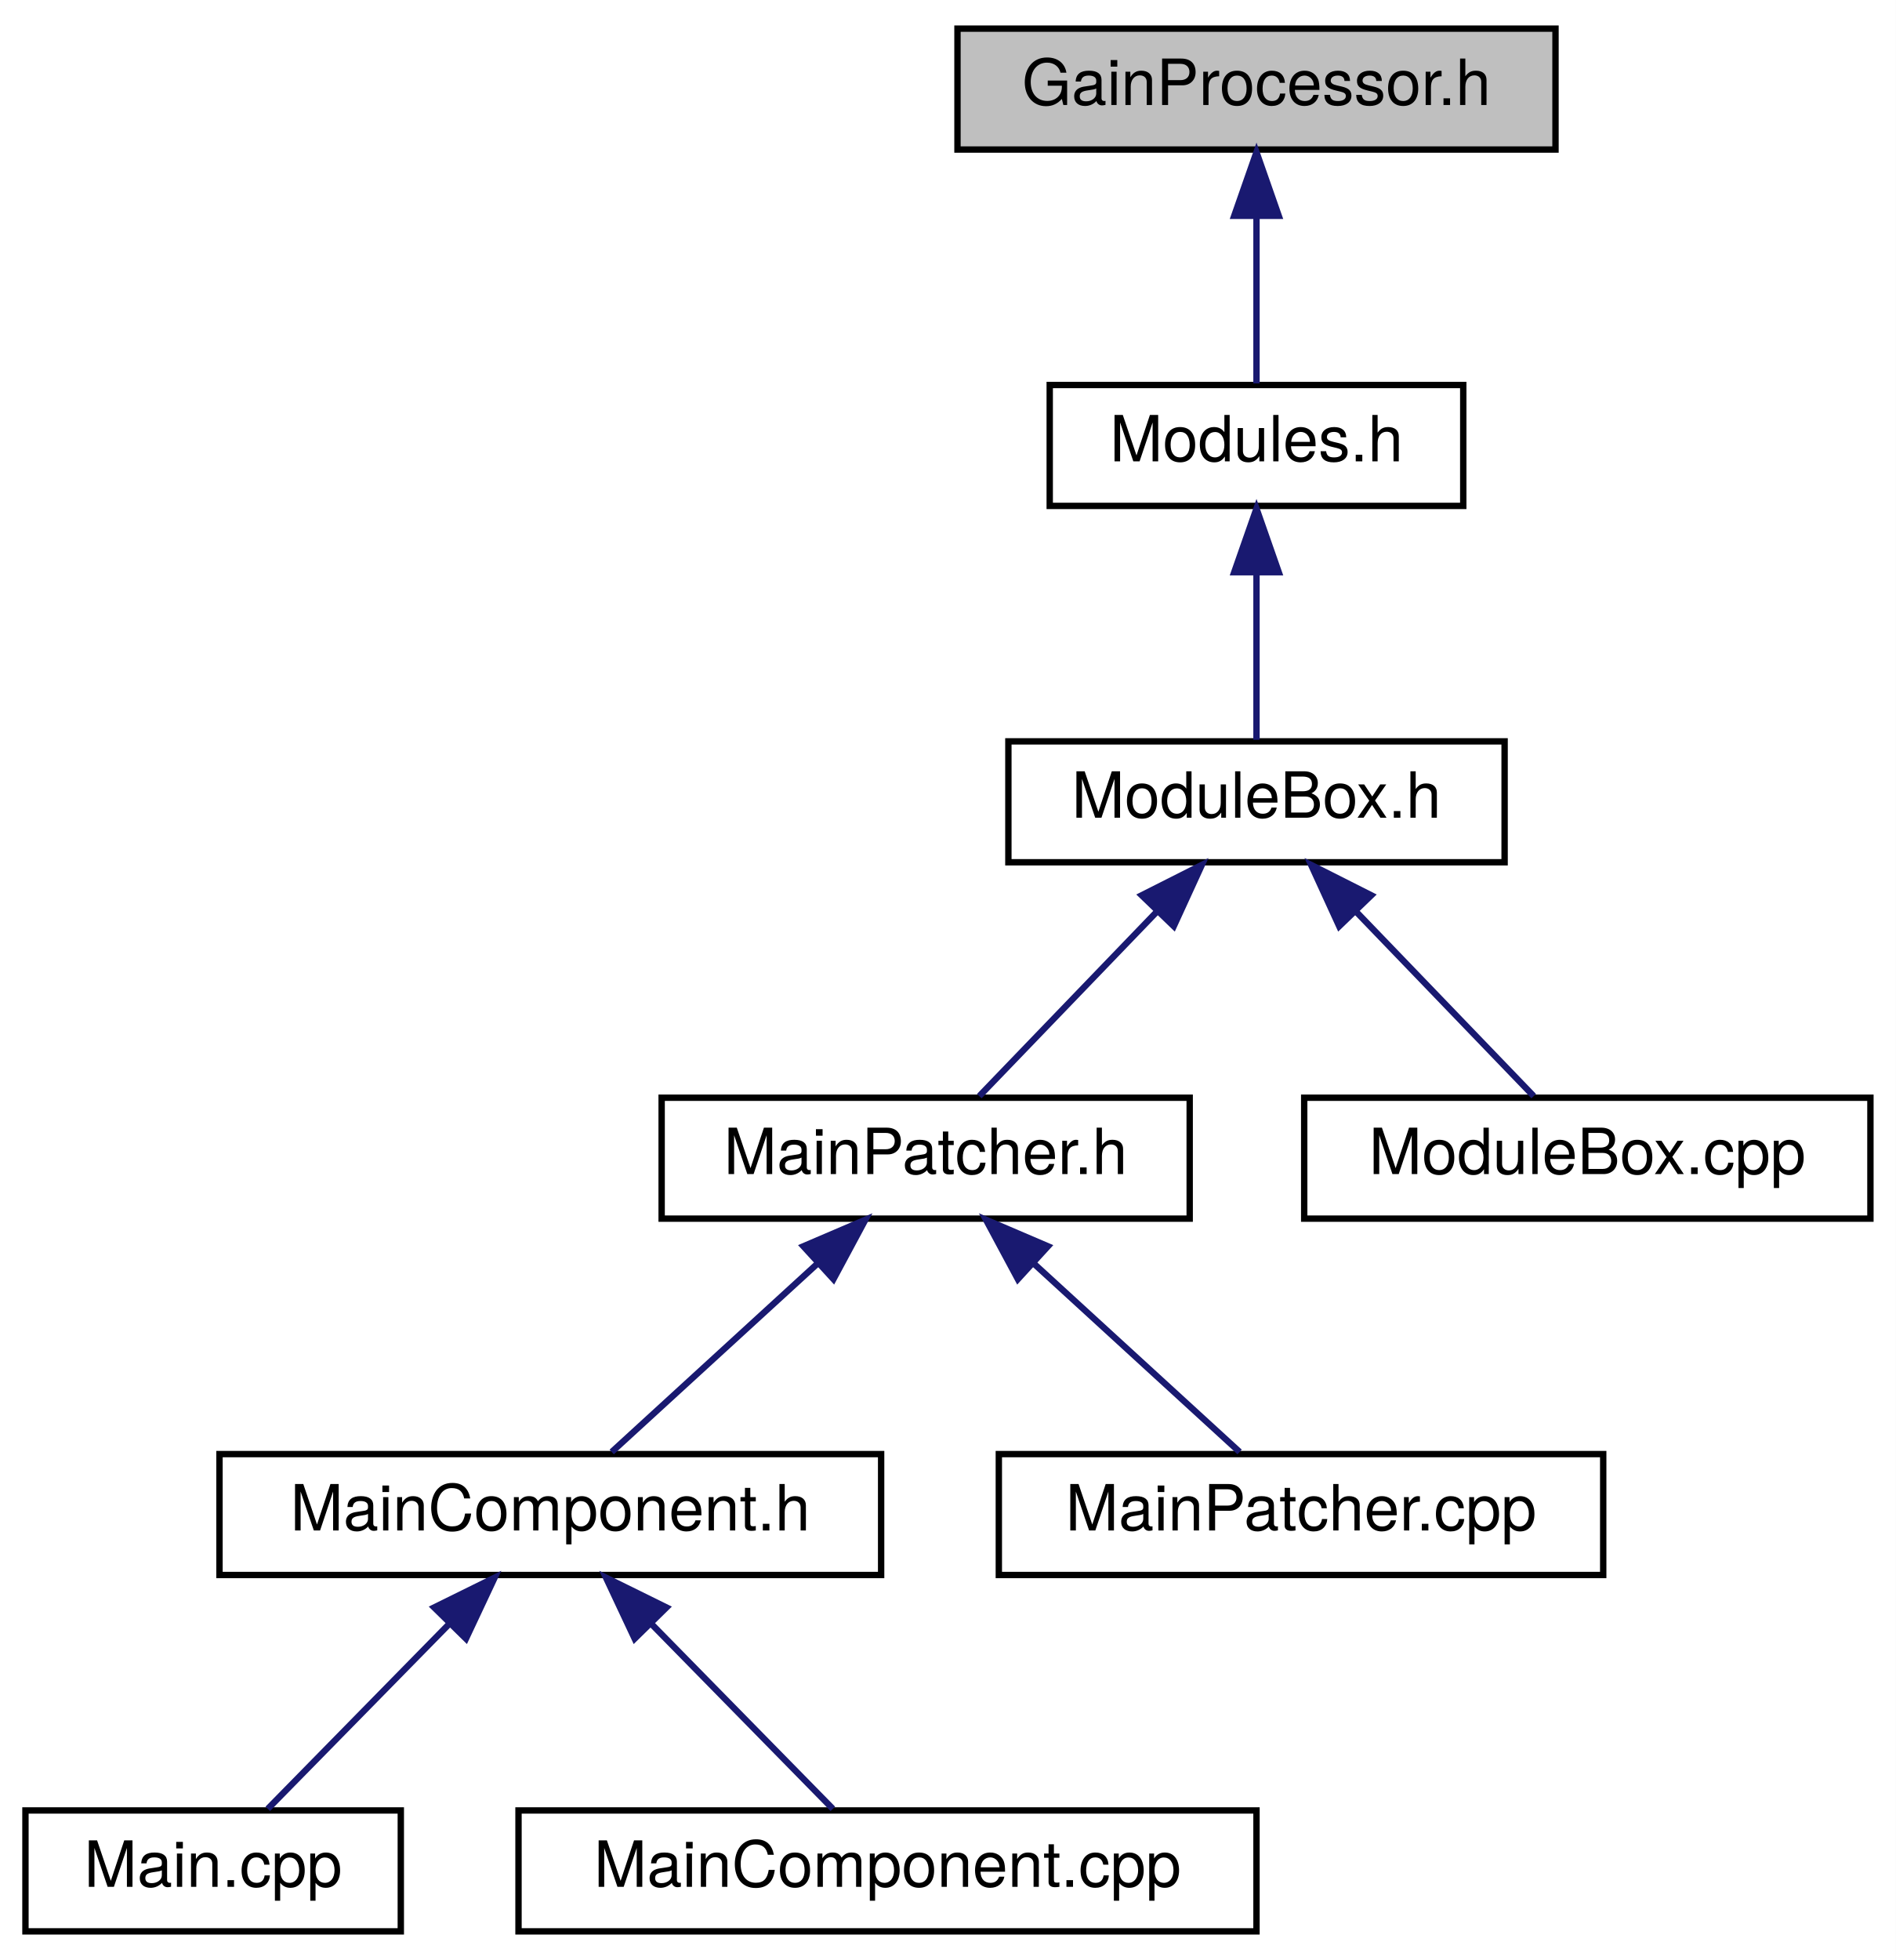
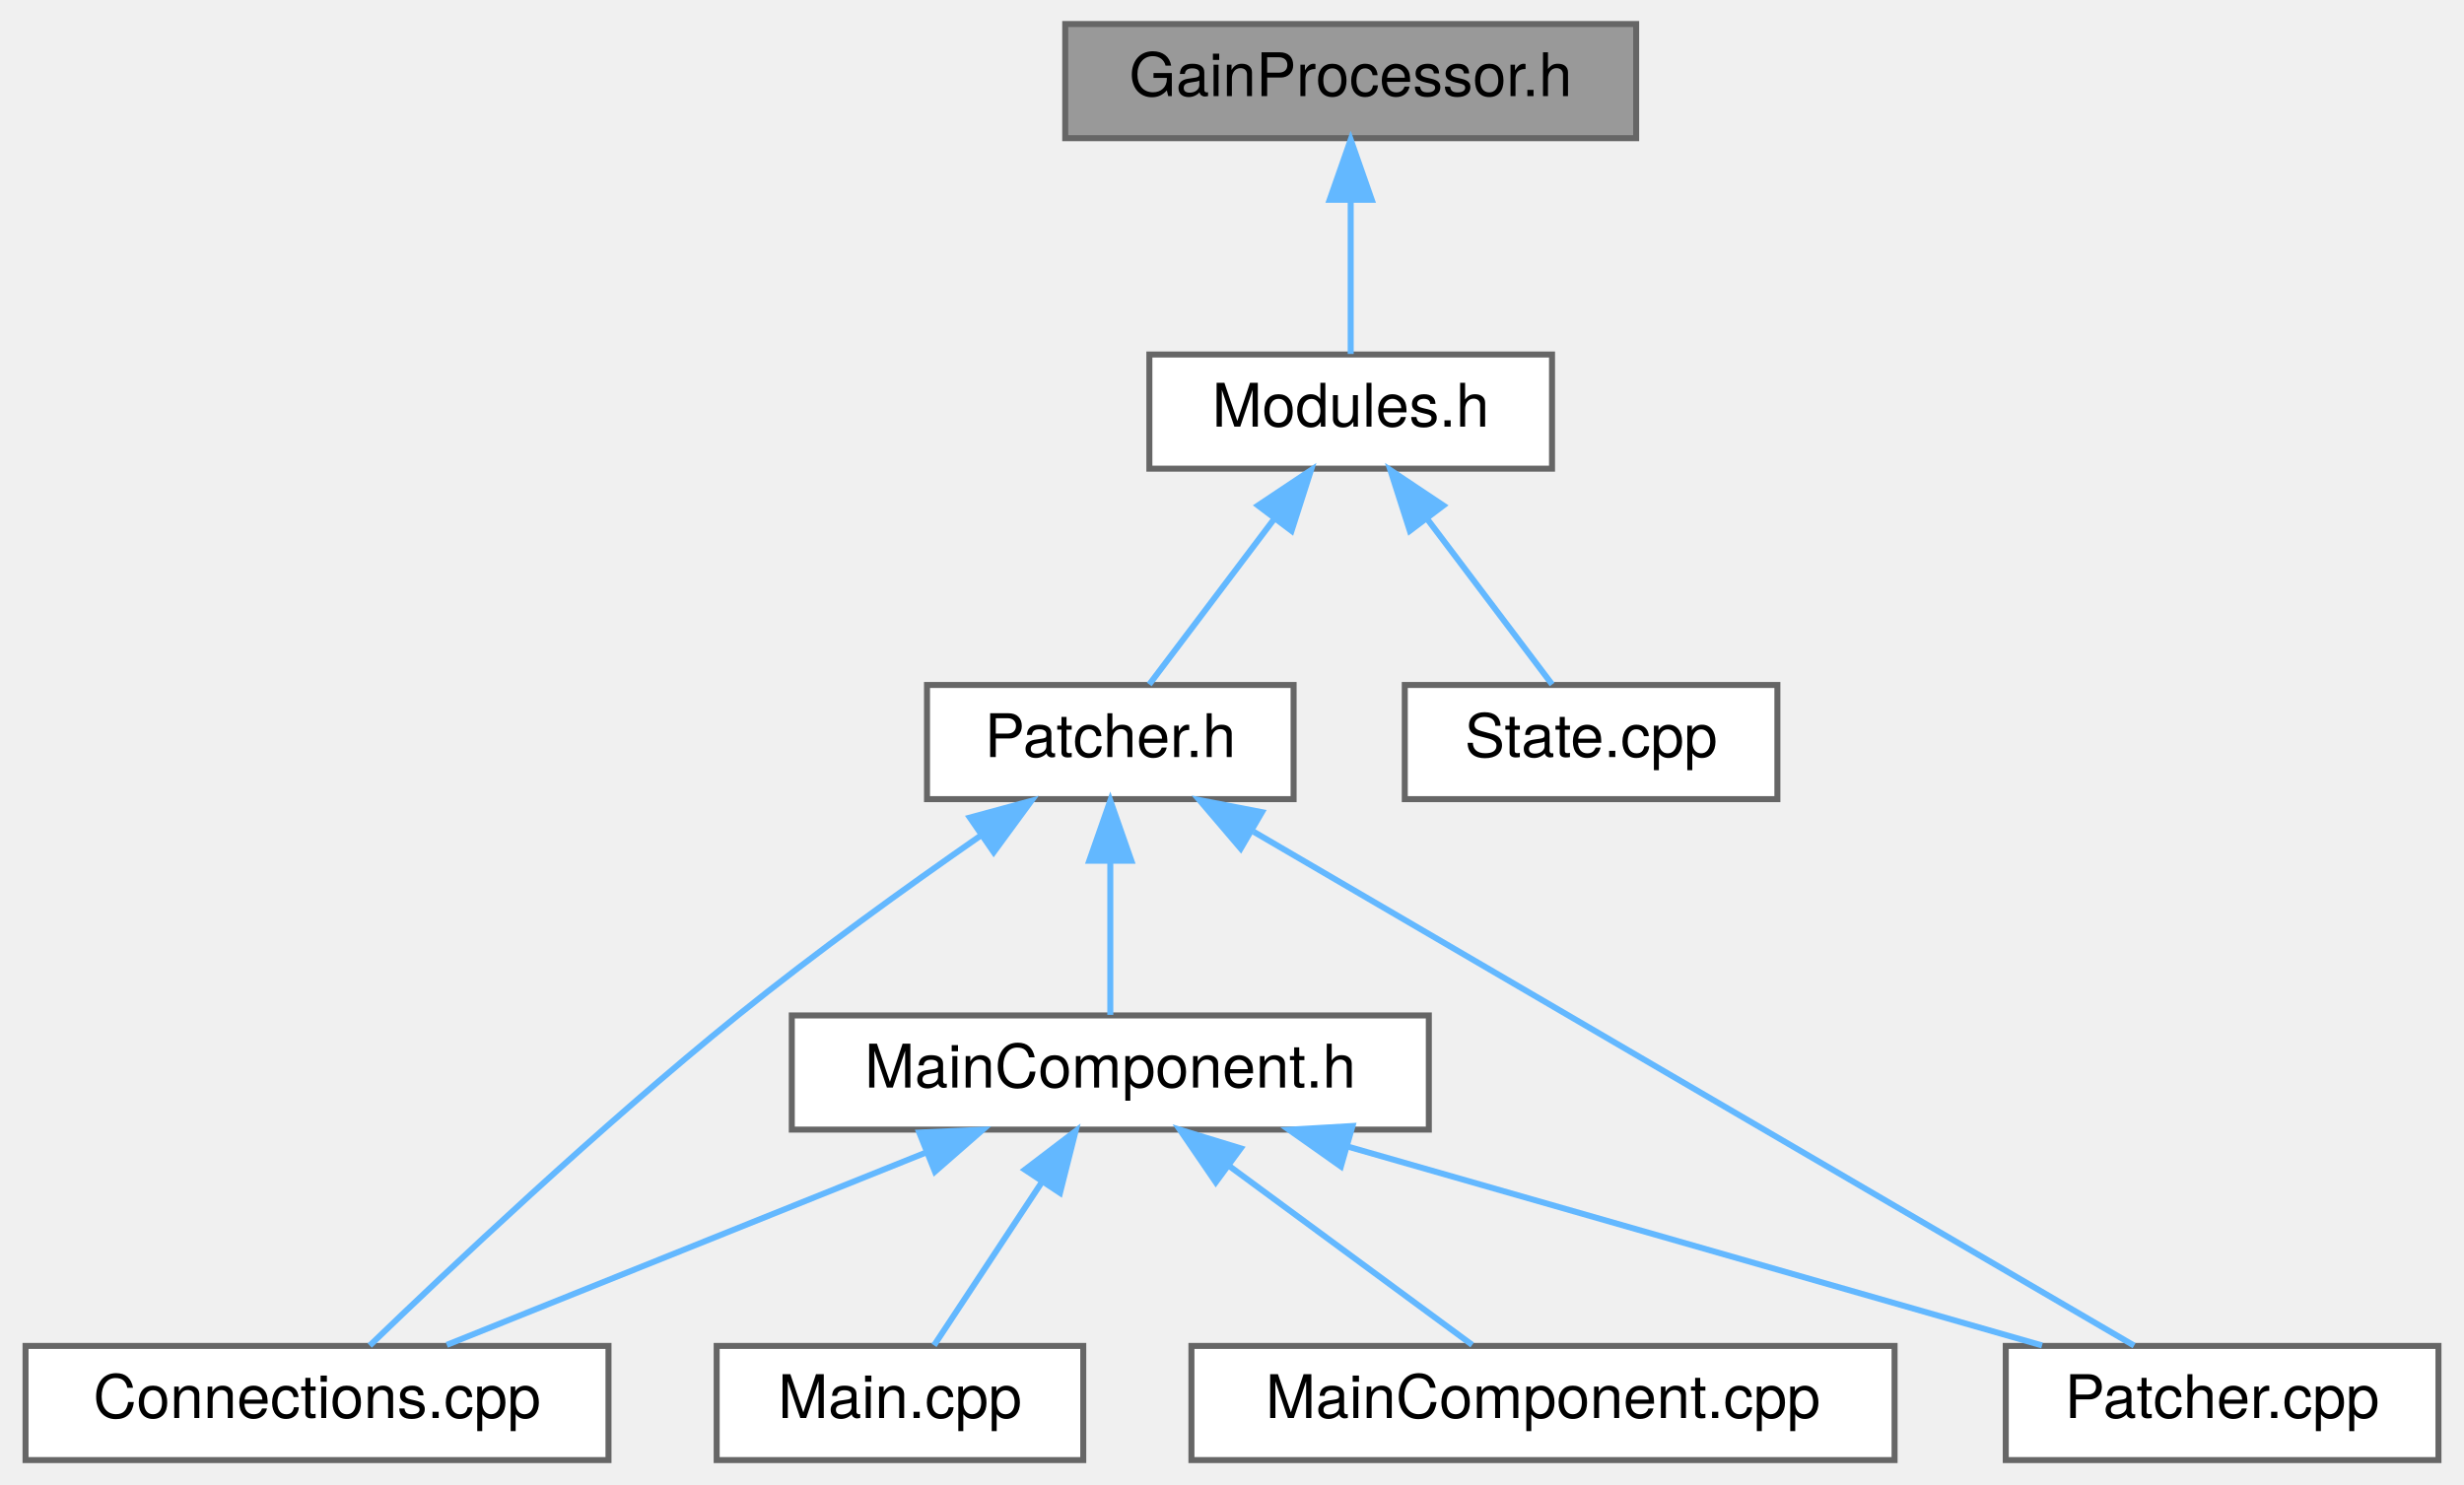
- <svg xmlns="http://www.w3.org/2000/svg" xmlns:xlink="http://www.w3.org/1999/xlink" width="298pt" height="308pt" viewBox="0.00 0.00 298.00 308.00">
-   <g id="graph0" class="graph" transform="scale(1 1) rotate(0) translate(4 304)">
-     <polygon fill="white" stroke="none" points="-4,4 -4,-304 294,-304 294,4 -4,4" />
-     <g id="node1" class="node">
-       <polygon fill="#bfbfbf" stroke="black" points="146.5,-280.5 146.5,-299.5 240.5,-299.5 240.5,-280.5 146.5,-280.5" />
-       <text text-anchor="middle" x="193.5" y="-287.5" font-family="Helvetica Neue" font-size="10.00">GainProcessor.h</text>
-     </g>
-     <g id="node2" class="node">
-       <g id="a_node2">
-         <a xlink:href="_modules_8h.html" target="_top" xlink:title="Modules.h">
-           <polygon fill="white" stroke="black" points="161,-224.5 161,-243.5 226,-243.5 226,-224.5 161,-224.5" />
-           <text text-anchor="middle" x="193.5" y="-231.5" font-family="Helvetica Neue" font-size="10.00">Modules.h</text>
+ <svg xmlns="http://www.w3.org/2000/svg" xmlns:xlink="http://www.w3.org/1999/xlink" width="410pt" height="247pt" viewBox="0.00 0.00 409.50 247.00">
+   <g id="graph0" class="graph" transform="scale(1 1) rotate(0) translate(4 243)">
+     <g id="Node000001" class="node">
+       <g id="a_Node000001">
+         <a xlink:title=" ">
+           <polygon fill="#999999" stroke="#666666" points="268,-239 173,-239 173,-220 268,-220 268,-239" />
+           <text text-anchor="middle" x="220.5" y="-227" font-family="Helvetica Neue" font-size="10.00">GainProcessor.h</text>
        </a>
      </g>
    </g>
-     <g id="edge1" class="edge">
-       <path fill="none" stroke="midnightblue" d="M193.5,-269.805C193.5,-260.91 193.5,-250.78 193.5,-243.751" />
-       <polygon fill="midnightblue" stroke="midnightblue" points="190,-270.083 193.5,-280.083 197,-270.083 190,-270.083" />
-     </g>
-     <g id="node3" class="node">
-       <g id="a_node3">
-         <a xlink:href="_module_box_8h.html" target="_top" xlink:title="ModuleBox.h">
-           <polygon fill="white" stroke="black" points="154.5,-168.5 154.5,-187.5 232.5,-187.5 232.5,-168.5 154.5,-168.5" />
-           <text text-anchor="middle" x="193.5" y="-175.5" font-family="Helvetica Neue" font-size="10.00">ModuleBox.h</text>
+     <g id="Node000002" class="node">
+       <g id="a_Node000002">
+         <a xlink:href="_modules_8h.html" target="_top" xlink:title=" ">
+           <polygon fill="white" stroke="#666666" points="254,-184 187,-184 187,-165 254,-165 254,-184" />
+           <text text-anchor="middle" x="220.5" y="-172" font-family="Helvetica Neue" font-size="10.00">Modules.h</text>
        </a>
      </g>
    </g>
-     <g id="edge2" class="edge">
-       <path fill="none" stroke="midnightblue" d="M193.5,-213.805C193.5,-204.91 193.5,-194.78 193.5,-187.751" />
-       <polygon fill="midnightblue" stroke="midnightblue" points="190,-214.083 193.5,-224.083 197,-214.083 190,-214.083" />
-     </g>
-     <g id="node4" class="node">
-       <g id="a_node4">
-         <a xlink:href="_main_patcher_8h.html" target="_top" xlink:title="MainPatcher.h">
-           <polygon fill="white" stroke="black" points="100,-112.5 100,-131.5 183,-131.5 183,-112.5 100,-112.5" />
-           <text text-anchor="middle" x="141.5" y="-119.5" font-family="Helvetica Neue" font-size="10.00">MainPatcher.h</text>
+     <g id="edge1_Node000001_Node000002" class="edge">
+       <g id="a_edge1_Node000001_Node000002">
+         <a xlink:title=" ">
+           <path fill="none" stroke="#63b8ff" d="M220.5,-209.66C220.5,-200.93 220.5,-190.99 220.5,-184.09" />
+           <polygon fill="#63b8ff" stroke="#63b8ff" points="217,-209.75 220.5,-219.75 224,-209.75 217,-209.75" />
        </a>
      </g>
    </g>
-     <g id="edge3" class="edge">
-       <path fill="none" stroke="midnightblue" d="M177.821,-160.718C168.655,-151.2 157.447,-139.561 149.927,-131.751" />
-       <polygon fill="midnightblue" stroke="midnightblue" points="175.456,-163.308 184.913,-168.083 180.498,-158.452 175.456,-163.308" />
-     </g>
-     <g id="node9" class="node">
-       <g id="a_node9">
-         <a xlink:href="_module_box_8cpp.html" target="_top" xlink:title="ModuleBox.cpp">
-           <polygon fill="white" stroke="black" points="201,-112.5 201,-131.5 290,-131.5 290,-112.5 201,-112.5" />
-           <text text-anchor="middle" x="245.5" y="-119.5" font-family="Helvetica Neue" font-size="10.00">ModuleBox.cpp</text>
+     <g id="Node000003" class="node">
+       <g id="a_Node000003">
+         <a xlink:href="_patcher_8h.html" target="_top" xlink:title=" ">
+           <polygon fill="white" stroke="#666666" points="211,-129 150,-129 150,-110 211,-110 211,-129" />
+           <text text-anchor="middle" x="180.5" y="-117" font-family="Helvetica Neue" font-size="10.00">Patcher.h</text>
        </a>
      </g>
    </g>
-     <g id="edge8" class="edge">
-       <path fill="none" stroke="midnightblue" d="M209.179,-160.718C218.345,-151.2 229.553,-139.561 237.073,-131.751" />
-       <polygon fill="midnightblue" stroke="midnightblue" points="206.502,-158.452 202.087,-168.083 211.544,-163.308 206.502,-158.452" />
-     </g>
-     <g id="node5" class="node">
-       <g id="a_node5">
-         <a xlink:href="_main_component_8h.html" target="_top" xlink:title="MainComponent.h">
-           <polygon fill="white" stroke="black" points="30.5,-56.5 30.5,-75.5 134.5,-75.5 134.5,-56.5 30.5,-56.5" />
-           <text text-anchor="middle" x="82.5" y="-63.5" font-family="Helvetica Neue" font-size="10.00">MainComponent.h</text>
+     <g id="edge2_Node000002_Node000003" class="edge">
+       <g id="a_edge2_Node000002_Node000003">
+         <a xlink:title=" ">
+           <path fill="none" stroke="#63b8ff" d="M207.8,-156.67C200.87,-147.5 192.59,-136.52 186.98,-129.09" />
+           <polygon fill="#63b8ff" stroke="#63b8ff" points="205.08,-158.87 213.89,-164.75 210.66,-154.66 205.08,-158.87" />
        </a>
      </g>
    </g>
-     <g id="edge4" class="edge">
-       <path fill="none" stroke="midnightblue" d="M124.605,-105.537C114.085,-95.909 100.931,-83.869 92.152,-75.834" />
-       <polygon fill="midnightblue" stroke="midnightblue" points="122.281,-108.154 132.021,-112.324 127.007,-102.99 122.281,-108.154" />
-     </g>
-     <g id="node8" class="node">
-       <g id="a_node8">
-         <a xlink:href="_main_patcher_8cpp.html" target="_top" xlink:title="MainPatcher.cpp">
-           <polygon fill="white" stroke="black" points="153,-56.5 153,-75.5 248,-75.5 248,-56.5 153,-56.5" />
-           <text text-anchor="middle" x="200.5" y="-63.5" font-family="Helvetica Neue" font-size="10.00">MainPatcher.cpp</text>
+     <g id="Node000009" class="node">
+       <g id="a_Node000009">
+         <a xlink:href="_state_8cpp.html" target="_top" xlink:title=" ">
+           <polygon fill="white" stroke="#666666" points="291.5,-129 229.5,-129 229.5,-110 291.5,-110 291.5,-129" />
+           <text text-anchor="middle" x="260.5" y="-117" font-family="Helvetica Neue" font-size="10.00">State.cpp</text>
        </a>
      </g>
    </g>
-     <g id="edge7" class="edge">
-       <path fill="none" stroke="midnightblue" d="M158.395,-105.537C168.915,-95.909 182.069,-83.869 190.848,-75.834" />
-       <polygon fill="midnightblue" stroke="midnightblue" points="155.993,-102.99 150.979,-112.324 160.719,-108.154 155.993,-102.99" />
-     </g>
-     <g id="node6" class="node">
-       <g id="a_node6">
-         <a xlink:href="_main_8cpp.html" target="_top" xlink:title="Main.cpp">
-           <polygon fill="white" stroke="black" points="0,-0.5 0,-19.5 59,-19.5 59,-0.5 0,-0.5" />
-           <text text-anchor="middle" x="29.5" y="-7.5" font-family="Helvetica Neue" font-size="10.00">Main.cpp</text>
+     <g id="edge10_Node000002_Node000009" class="edge">
+       <g id="a_edge10_Node000002_Node000009">
+         <a xlink:title=" ">
+           <path fill="none" stroke="#63b8ff" d="M233.2,-156.67C240.13,-147.5 248.41,-136.52 254.02,-129.09" />
+           <polygon fill="#63b8ff" stroke="#63b8ff" points="230.34,-154.66 227.11,-164.75 235.92,-158.87 230.34,-154.66" />
        </a>
      </g>
    </g>
-     <g id="edge5" class="edge">
-       <path fill="none" stroke="midnightblue" d="M66.519,-48.718C57.178,-39.2 45.754,-27.561 38.089,-19.751" />
-       <polygon fill="midnightblue" stroke="midnightblue" points="64.246,-51.398 73.748,-56.083 69.241,-46.495 64.246,-51.398" />
-     </g>
-     <g id="node7" class="node">
-       <g id="a_node7">
-         <a xlink:href="_main_component_8cpp.html" target="_top" xlink:title="MainComponent.cpp">
-           <polygon fill="white" stroke="black" points="77.5,-0.5 77.5,-19.5 193.5,-19.5 193.5,-0.5 77.5,-0.5" />
-           <text text-anchor="middle" x="135.5" y="-7.5" font-family="Helvetica Neue" font-size="10.00">MainComponent.cpp</text>
+     <g id="Node000004" class="node">
+       <g id="a_Node000004">
+         <a xlink:href="_connections_8cpp.html" target="_top" xlink:title=" ">
+           <polygon fill="white" stroke="#666666" points="97,-19 0,-19 0,0 97,0 97,-19" />
+           <text text-anchor="middle" x="48.5" y="-7" font-family="Helvetica Neue" font-size="10.00">Connections.cpp</text>
        </a>
      </g>
    </g>
-     <g id="edge6" class="edge">
-       <path fill="none" stroke="midnightblue" d="M98.481,-48.718C107.822,-39.2 119.246,-27.561 126.911,-19.751" />
-       <polygon fill="midnightblue" stroke="midnightblue" points="95.759,-46.495 91.252,-56.083 100.754,-51.398 95.759,-46.495" />
+     <g id="edge3_Node000003_Node000004" class="edge">
+       <g id="a_edge3_Node000003_Node000004">
+         <a xlink:title=" ">
+           <path fill="none" stroke="#63b8ff" d="M158.79,-103.83C146.68,-95.42 131.48,-84.48 118.5,-74 95.53,-55.44 70.25,-31.58 57.27,-19.06" />
+           <polygon fill="#63b8ff" stroke="#63b8ff" points="157.13,-106.93 167.36,-109.71 161.1,-101.17 157.13,-106.93" />
+         </a>
+       </g>
+     </g>
+     <g id="Node000005" class="node">
+       <g id="a_Node000005">
+         <a xlink:href="_main_component_8h.html" target="_top" xlink:title=" ">
+           <polygon fill="white" stroke="#666666" points="233.5,-74 127.5,-74 127.5,-55 233.5,-55 233.5,-74" />
+           <text text-anchor="middle" x="180.5" y="-62" font-family="Helvetica Neue" font-size="10.00">MainComponent.h</text>
+         </a>
+       </g>
+     </g>
+     <g id="edge4_Node000003_Node000005" class="edge">
+       <g id="a_edge4_Node000003_Node000005">
+         <a xlink:title=" ">
+           <path fill="none" stroke="#63b8ff" d="M180.5,-99.66C180.5,-90.93 180.5,-80.99 180.5,-74.09" />
+           <polygon fill="#63b8ff" stroke="#63b8ff" points="177,-99.75 180.5,-109.75 184,-99.75 177,-99.75" />
+         </a>
+       </g>
+     </g>
+     <g id="Node000008" class="node">
+       <g id="a_Node000008">
+         <a xlink:href="_patcher_8cpp.html" target="_top" xlink:title=" ">
+           <polygon fill="white" stroke="#666666" points="401.5,-19 329.5,-19 329.5,0 401.5,0 401.5,-19" />
+           <text text-anchor="middle" x="365.5" y="-7" font-family="Helvetica Neue" font-size="10.00">Patcher.cpp</text>
+         </a>
+       </g>
+     </g>
+     <g id="edge9_Node000003_Node000008" class="edge">
+       <g id="a_edge9_Node000003_Node000008">
+         <a xlink:title=" ">
+           <path fill="none" stroke="#63b8ff" d="M204.36,-104.57C243.22,-81.89 319.02,-37.64 350.86,-19.05" />
+           <polygon fill="#63b8ff" stroke="#63b8ff" points="202.2,-101.78 195.33,-109.84 205.73,-107.83 202.2,-101.78" />
+         </a>
+       </g>
+     </g>
+     <g id="edge5_Node000005_Node000004" class="edge">
+       <g id="a_edge5_Node000005_Node000004">
+         <a xlink:title=" ">
+           <path fill="none" stroke="#63b8ff" d="M149.77,-51.16C125.33,-41.35 91.76,-27.87 70.09,-19.17" />
+           <polygon fill="#63b8ff" stroke="#63b8ff" points="148.71,-54.51 159.29,-54.98 151.32,-48.01 148.71,-54.51" />
+         </a>
+       </g>
+     </g>
+     <g id="Node000006" class="node">
+       <g id="a_Node000006">
+         <a xlink:href="_main_8cpp.html" target="_top" xlink:title=" ">
+           <polygon fill="white" stroke="#666666" points="176,-19 115,-19 115,0 176,0 176,-19" />
+           <text text-anchor="middle" x="145.5" y="-7" font-family="Helvetica Neue" font-size="10.00">Main.cpp</text>
+         </a>
+       </g>
+     </g>
+     <g id="edge6_Node000005_Node000006" class="edge">
+       <g id="a_edge6_Node000005_Node000006">
+         <a xlink:title=" ">
+           <path fill="none" stroke="#63b8ff" d="M169.2,-46.39C163.18,-37.27 156.03,-26.45 151.17,-19.09" />
+           <polygon fill="#63b8ff" stroke="#63b8ff" points="166.29,-48.33 174.72,-54.75 172.13,-44.47 166.29,-48.33" />
+         </a>
+       </g>
+     </g>
+     <g id="Node000007" class="node">
+       <g id="a_Node000007">
+         <a xlink:href="_main_component_8cpp.html" target="_top" xlink:title=" ">
+           <polygon fill="white" stroke="#666666" points="311,-19 194,-19 194,0 311,0 311,-19" />
+           <text text-anchor="middle" x="252.5" y="-7" font-family="Helvetica Neue" font-size="10.00">MainComponent.cpp</text>
+         </a>
+       </g>
+     </g>
+     <g id="edge7_Node000005_Node000007" class="edge">
+       <g id="a_edge7_Node000005_Node000007">
+         <a xlink:title=" ">
+           <path fill="none" stroke="#63b8ff" d="M200.37,-48.88C213.32,-39.34 229.8,-27.21 240.72,-19.17" />
+           <polygon fill="#63b8ff" stroke="#63b8ff" points="198.05,-46.24 192.07,-54.98 202.2,-51.88 198.05,-46.24" />
+         </a>
+       </g>
+     </g>
+     <g id="edge8_Node000005_Node000008" class="edge">
+       <g id="a_edge8_Node000005_Node000008">
+         <a xlink:title=" ">
+           <path fill="none" stroke="#63b8ff" d="M220,-52.18C254.6,-42.27 304.13,-28.08 335.54,-19.08" />
+           <polygon fill="#63b8ff" stroke="#63b8ff" points="218.87,-48.87 210.22,-54.98 220.8,-55.6 218.87,-48.87" />
+         </a>
+       </g>
    </g>
  </g>
</svg>
